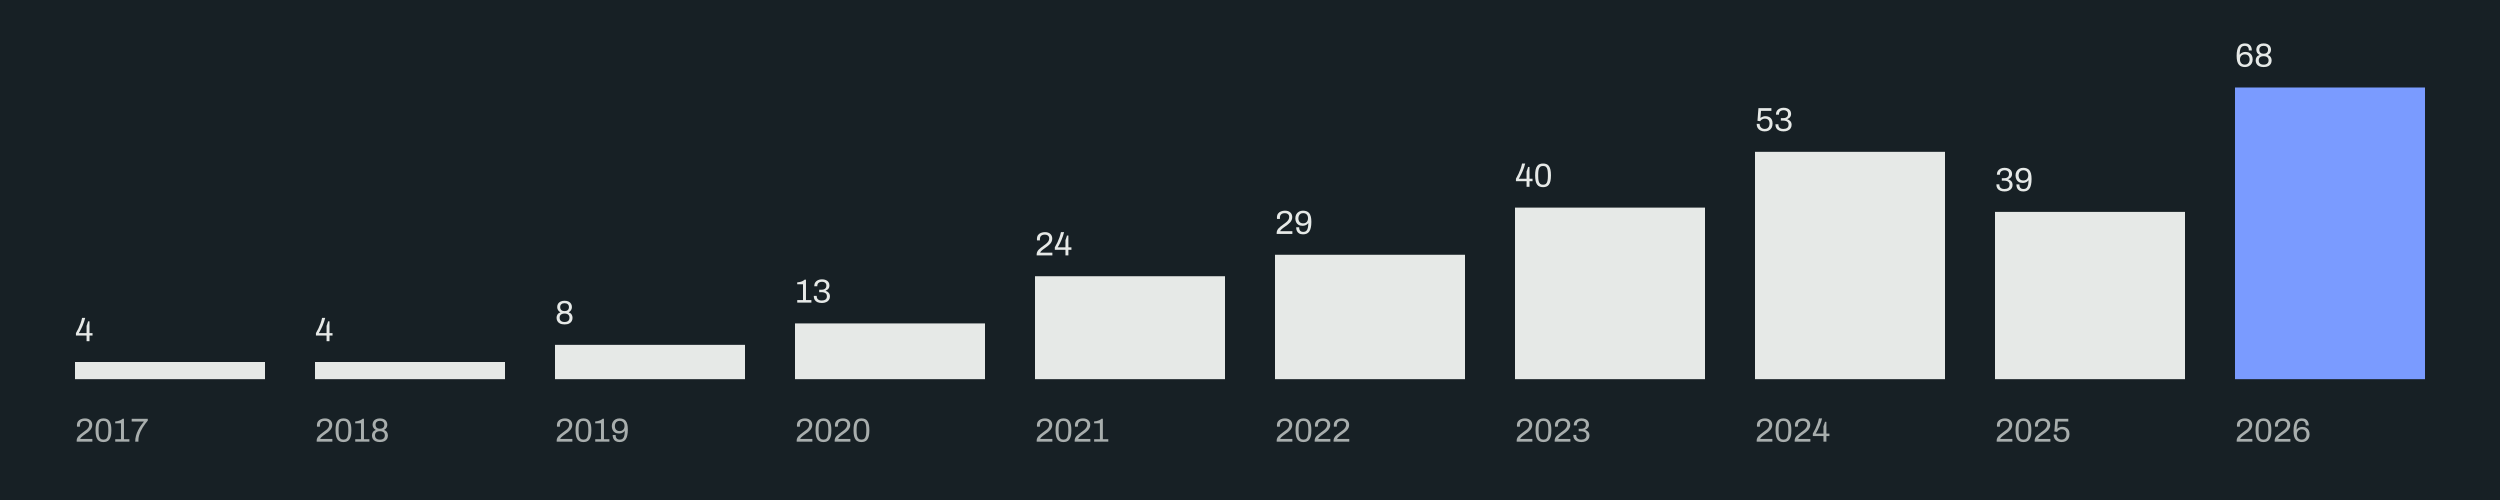
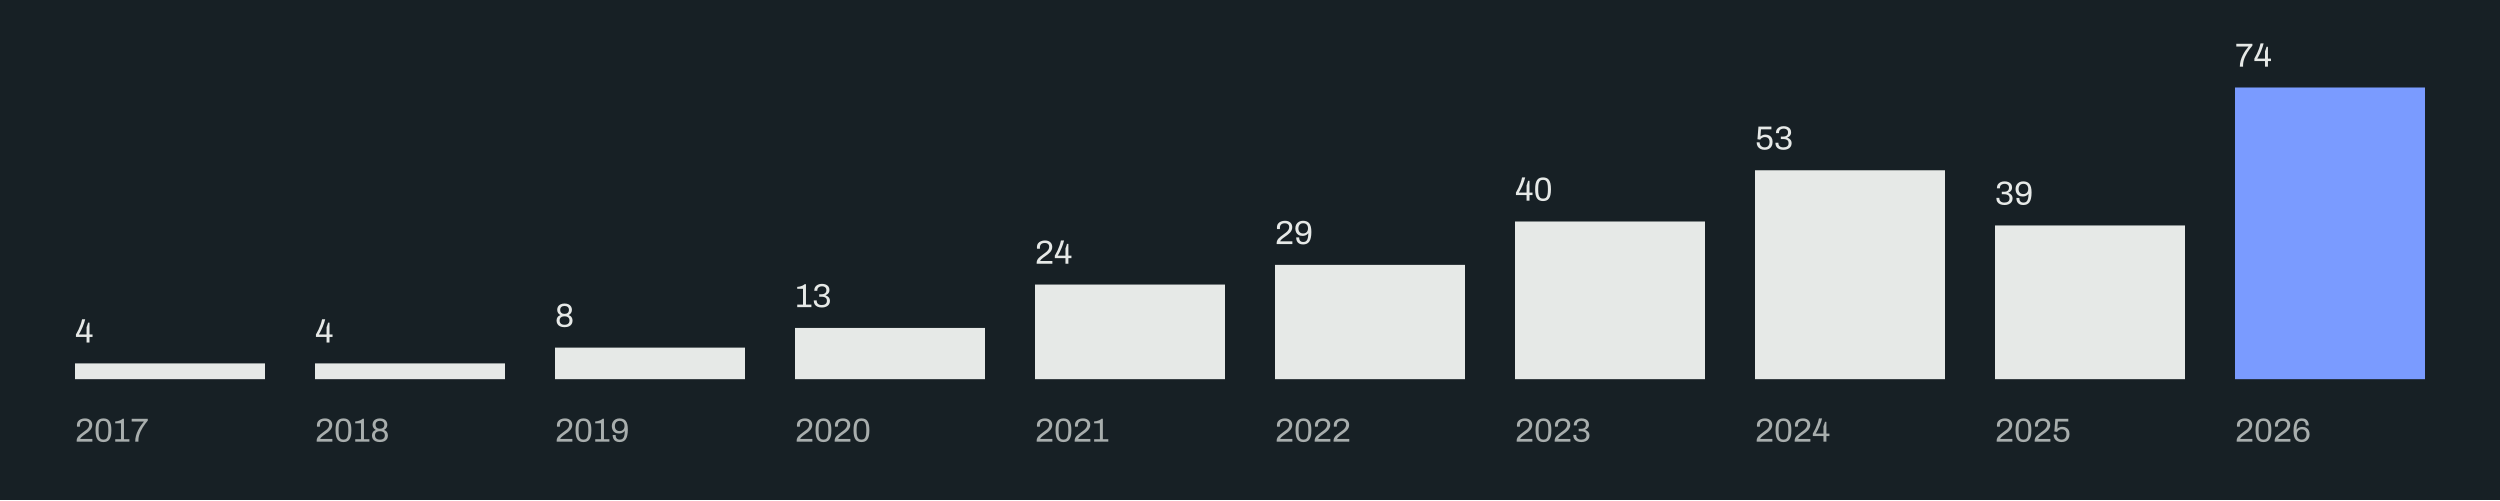
<svg xmlns="http://www.w3.org/2000/svg" width="1200" height="240" viewBox="0 0 1200 240" role="img" aria-labelledby="title desc">
  <defs>
    <path id="a100-400-eight" d="M287 -12Q202 -12 149 15Q96 42 72 87Q47 132 47 187Q47 243 75 286Q103 329 163 352Q115 377 91 418Q66 459 66 509Q66 562 90 605Q115 647 165 673Q214 698 287 698Q360 698 409 673Q458 647 483 605Q508 562 508 509Q508 459 483 418Q458 377 410 352Q471 329 498 286Q526 243 526 187Q526 132 502 87Q477 42 425 15Q372 -12 287 -12ZM287 61Q360 61 397 95Q434 129 434 188Q434 246 397 280Q360 314 287 314Q214 314 176 280Q139 246 139 188Q139 129 176 95Q214 61 287 61ZM287 387Q348 387 383 418Q418 450 418 507Q418 563 383 594Q348 625 287 625Q226 625 191 594Q156 563 156 507Q156 450 191 418Q226 387 287 387Z" />
    <path id="a100-400-five" d="M290 -12Q218 -12 164 15Q110 42 80 92Q50 143 50 213H139Q139 166 159 132Q179 98 214 80Q248 62 290 62Q333 62 366 79Q399 97 417 133Q436 169 436 224Q436 274 419 307Q402 339 371 355Q339 371 298 371Q268 371 241 362Q214 352 192 335Q171 318 157 293L74 306L103 686H492V604H180L164 390Q181 405 202 417Q224 430 252 437Q280 445 316 445Q375 445 423 422Q471 399 499 351Q527 303 527 227Q527 152 499 98Q470 44 417 16Q364 -12 290 -12Z" />
    <path id="a100-400-four" d="M347 0V168H28V242Q70 314 105 387Q139 460 167 537Q194 614 212 698H306Q293 643 274 586Q255 528 232 474Q209 420 186 373Q164 326 144 292Q125 258 113 242H347V460Q353 476 360 494Q366 511 372 530Q378 548 383 564Q388 581 391 596H435V242H526V168H435V0Z" />
    <path id="a100-400-nine" d="M275 -12Q202 -12 156 16Q110 44 89 92Q68 140 68 200H158Q158 154 171 123Q185 92 212 77Q239 62 280 62Q341 62 374 94Q406 125 419 185Q432 245 433 328Q420 306 394 286Q368 267 334 255Q299 244 260 244Q186 244 138 274Q90 303 67 354Q43 405 43 468Q43 538 73 590Q103 641 155 670Q207 698 272 698Q331 698 378 681Q425 664 458 626Q490 588 507 523Q524 459 524 363Q524 258 507 186Q491 114 459 70Q427 27 381 7Q334 -12 275 -12ZM278 317Q327 317 359 338Q392 359 408 394Q424 429 424 472Q424 514 408 549Q393 583 361 604Q328 624 279 624Q230 624 198 603Q166 581 151 546Q135 511 135 467Q135 426 150 392Q165 358 197 337Q228 317 278 317Z" />
    <path id="a100-400-one" d="M67 0V75H240V550H66V606Q103 609 143 617Q182 625 220 642Q258 660 289 688H329V75H492V0Z" />
    <path id="a100-400-seven" d="M145 0Q145 93 169 179Q193 265 232 342Q270 419 316 485Q362 551 406 604H39V686H522V631Q485 588 445 535Q406 483 370 424Q334 366 305 303Q276 240 259 176Q242 111 242 47V0Z" />
    <path id="a100-400-six" d="M300 -12Q241 -12 195 5Q148 22 116 60Q83 98 66 163Q49 227 49 323Q49 429 66 500Q83 572 114 616Q146 659 193 679Q239 698 298 698Q372 698 417 670Q463 642 484 595Q505 547 505 486H415Q415 532 402 563Q389 594 361 609Q334 624 293 624Q233 624 199 592Q166 561 154 501Q141 441 140 358Q154 381 180 400Q205 419 240 431Q275 442 314 442Q388 442 436 412Q484 383 507 332Q530 281 530 218Q530 149 500 97Q470 45 418 16Q366 -12 300 -12ZM294 62Q343 62 375 83Q407 105 423 140Q438 176 438 219Q438 260 423 294Q408 328 377 349Q345 369 296 369Q247 369 214 348Q181 327 165 292Q149 258 149 214Q149 173 165 138Q181 103 213 82Q245 62 294 62Z" />
    <path id="a100-400-three" d="M288 -12Q208 -12 153 12Q98 37 70 82Q42 127 42 189V202H131V189Q131 127 170 95Q210 62 280 62Q350 62 393 92Q436 123 436 190Q436 239 413 265Q390 291 354 301Q317 312 276 312H204V386H279Q317 386 349 398Q381 410 401 438Q420 465 420 509Q420 549 403 574Q385 599 355 612Q325 624 289 624Q249 624 217 610Q185 597 166 570Q148 543 148 502V489H58V507Q58 564 87 607Q117 650 168 674Q220 698 287 698Q353 698 403 677Q454 656 483 615Q512 574 512 514Q512 470 496 440Q480 409 454 389Q428 369 398 356V352Q453 336 490 294Q527 252 527 184Q527 123 496 79Q466 35 411 12Q357 -12 288 -12Z" />
    <path id="a100-400-two" d="M50 0V29Q50 71 66 106Q83 142 110 171Q138 201 173 228Q208 255 244 281Q293 315 334 349Q376 383 401 423Q426 462 426 511Q426 542 412 568Q397 593 368 608Q339 623 294 623Q241 623 209 605Q177 587 162 557Q148 527 148 491V450H61Q60 455 59 465Q58 476 58 490Q58 564 91 610Q124 655 179 676Q234 698 298 698Q355 698 396 683Q437 667 464 640Q491 613 504 579Q517 544 517 506Q517 459 501 420Q484 381 455 347Q425 314 386 283Q346 252 300 220Q268 199 237 175Q206 152 184 128Q162 104 156 82H521V0Z" />
    <path id="a100-400-zero" d="M287 -12Q231 -12 187 5Q143 21 112 62Q81 102 65 170Q49 239 49 343Q49 447 65 516Q81 584 112 624Q143 665 187 681Q231 698 287 698Q343 698 386 681Q430 665 461 624Q492 584 508 516Q524 447 524 343Q524 239 508 170Q492 102 461 62Q430 21 386 5Q343 -12 287 -12ZM287 62Q344 62 376 91Q407 120 419 177Q432 234 432 319V365Q432 451 419 509Q407 566 376 595Q344 624 287 624Q230 624 198 595Q166 566 153 509Q141 452 141 366V321Q141 236 153 178Q166 120 198 91Q230 62 287 62Z" />
  </defs>
  <rect width="1200" height="240" fill="#172025" />
-   <rect x="36.00" y="173.76" width="91.20" height="8.24" fill="#E6E9E7" />
+   <rect x="36.00" y="174.43" width="91.20" height="7.57" fill="#E6E9E7" />
  <g fill="#E6E9E7" opacity="1" aria-label="4">
-     <use href="#a100-400-four" transform="translate(36.00 163.76) scale(0.016 -0.016)" />
+     <use href="#a100-400-four" transform="translate(36.00 164.43) scale(0.016 -0.016)" />
  </g>
  <g fill="#E6E9E7" opacity="0.7" aria-label="2017">
    <use href="#a100-400-two" transform="translate(36.00 212.00) scale(0.016 -0.016)" />
    <use href="#a100-400-zero" transform="translate(45.07 212.00) scale(0.016 -0.016)" />
    <use href="#a100-400-one" transform="translate(54.24 212.00) scale(0.016 -0.016)" />
    <use href="#a100-400-seven" transform="translate(62.58 212.00) scale(0.016 -0.016)" />
  </g>
-   <rect x="151.20" y="173.76" width="91.20" height="8.24" fill="#E6E9E7" />
+   <rect x="151.20" y="174.43" width="91.20" height="7.57" fill="#E6E9E7" />
  <g fill="#E6E9E7" opacity="1" aria-label="4">
-     <use href="#a100-400-four" transform="translate(151.20 163.76) scale(0.016 -0.016)" />
+     <use href="#a100-400-four" transform="translate(151.20 164.43) scale(0.016 -0.016)" />
  </g>
  <g fill="#E6E9E7" opacity="0.7" aria-label="2018">
    <use href="#a100-400-two" transform="translate(151.20 212.00) scale(0.016 -0.016)" />
    <use href="#a100-400-zero" transform="translate(160.27 212.00) scale(0.016 -0.016)" />
    <use href="#a100-400-one" transform="translate(169.44 212.00) scale(0.016 -0.016)" />
    <use href="#a100-400-eight" transform="translate(177.78 212.00) scale(0.016 -0.016)" />
  </g>
-   <rect x="266.40" y="165.53" width="91.20" height="16.47" fill="#E6E9E7" />
+   <rect x="266.40" y="166.86" width="91.20" height="15.14" fill="#E6E9E7" />
  <g fill="#E6E9E7" opacity="1" aria-label="8">
-     <use href="#a100-400-eight" transform="translate(266.40 155.53) scale(0.016 -0.016)" />
+     <use href="#a100-400-eight" transform="translate(266.40 156.86) scale(0.016 -0.016)" />
  </g>
  <g fill="#E6E9E7" opacity="0.7" aria-label="2019">
    <use href="#a100-400-two" transform="translate(266.40 212.00) scale(0.016 -0.016)" />
    <use href="#a100-400-zero" transform="translate(275.47 212.00) scale(0.016 -0.016)" />
    <use href="#a100-400-one" transform="translate(284.64 212.00) scale(0.016 -0.016)" />
    <use href="#a100-400-nine" transform="translate(292.98 212.00) scale(0.016 -0.016)" />
  </g>
-   <rect x="381.60" y="155.24" width="91.20" height="26.76" fill="#E6E9E7" />
+   <rect x="381.60" y="157.41" width="91.20" height="24.59" fill="#E6E9E7" />
  <g fill="#E6E9E7" opacity="1" aria-label="13">
-     <use href="#a100-400-one" transform="translate(381.60 145.24) scale(0.016 -0.016)" />
-     <use href="#a100-400-three" transform="translate(389.94 145.24) scale(0.016 -0.016)" />
+     <use href="#a100-400-one" transform="translate(381.60 147.41) scale(0.016 -0.016)" />
+     <use href="#a100-400-three" transform="translate(389.94 147.41) scale(0.016 -0.016)" />
  </g>
  <g fill="#E6E9E7" opacity="0.7" aria-label="2020">
    <use href="#a100-400-two" transform="translate(381.60 212.00) scale(0.016 -0.016)" />
    <use href="#a100-400-zero" transform="translate(390.67 212.00) scale(0.016 -0.016)" />
    <use href="#a100-400-two" transform="translate(399.84 212.00) scale(0.016 -0.016)" />
    <use href="#a100-400-zero" transform="translate(408.91 212.00) scale(0.016 -0.016)" />
  </g>
-   <rect x="496.80" y="132.59" width="91.20" height="49.41" fill="#E6E9E7" />
+   <rect x="496.80" y="136.59" width="91.20" height="45.41" fill="#E6E9E7" />
  <g fill="#E6E9E7" opacity="1" aria-label="24">
-     <use href="#a100-400-two" transform="translate(496.80 122.59) scale(0.016 -0.016)" />
-     <use href="#a100-400-four" transform="translate(505.87 122.59) scale(0.016 -0.016)" />
+     <use href="#a100-400-two" transform="translate(496.80 126.59) scale(0.016 -0.016)" />
+     <use href="#a100-400-four" transform="translate(505.87 126.59) scale(0.016 -0.016)" />
  </g>
  <g fill="#E6E9E7" opacity="0.7" aria-label="2021">
    <use href="#a100-400-two" transform="translate(496.80 212.00) scale(0.016 -0.016)" />
    <use href="#a100-400-zero" transform="translate(505.87 212.00) scale(0.016 -0.016)" />
    <use href="#a100-400-two" transform="translate(515.04 212.00) scale(0.016 -0.016)" />
    <use href="#a100-400-one" transform="translate(524.11 212.00) scale(0.016 -0.016)" />
  </g>
-   <rect x="612.00" y="122.29" width="91.20" height="59.71" fill="#E6E9E7" />
+   <rect x="612.00" y="127.14" width="91.20" height="54.86" fill="#E6E9E7" />
  <g fill="#E6E9E7" opacity="1" aria-label="29">
-     <use href="#a100-400-two" transform="translate(612.00 112.29) scale(0.016 -0.016)" />
-     <use href="#a100-400-nine" transform="translate(621.07 112.29) scale(0.016 -0.016)" />
+     <use href="#a100-400-two" transform="translate(612.00 117.14) scale(0.016 -0.016)" />
+     <use href="#a100-400-nine" transform="translate(621.07 117.14) scale(0.016 -0.016)" />
  </g>
  <g fill="#E6E9E7" opacity="0.7" aria-label="2022">
    <use href="#a100-400-two" transform="translate(612.00 212.00) scale(0.016 -0.016)" />
    <use href="#a100-400-zero" transform="translate(621.07 212.00) scale(0.016 -0.016)" />
    <use href="#a100-400-two" transform="translate(630.24 212.00) scale(0.016 -0.016)" />
    <use href="#a100-400-two" transform="translate(639.31 212.00) scale(0.016 -0.016)" />
  </g>
-   <rect x="727.20" y="99.65" width="91.20" height="82.35" fill="#E6E9E7" />
+   <rect x="727.20" y="106.32" width="91.20" height="75.68" fill="#E6E9E7" />
  <g fill="#E6E9E7" opacity="1" aria-label="40">
-     <use href="#a100-400-four" transform="translate(727.20 89.65) scale(0.016 -0.016)" />
-     <use href="#a100-400-zero" transform="translate(736.08 89.65) scale(0.016 -0.016)" />
+     <use href="#a100-400-four" transform="translate(727.20 96.32) scale(0.016 -0.016)" />
+     <use href="#a100-400-zero" transform="translate(736.08 96.32) scale(0.016 -0.016)" />
  </g>
  <g fill="#E6E9E7" opacity="0.7" aria-label="2023">
    <use href="#a100-400-two" transform="translate(727.20 212.00) scale(0.016 -0.016)" />
    <use href="#a100-400-zero" transform="translate(736.27 212.00) scale(0.016 -0.016)" />
    <use href="#a100-400-two" transform="translate(745.44 212.00) scale(0.016 -0.016)" />
    <use href="#a100-400-three" transform="translate(754.51 212.00) scale(0.016 -0.016)" />
  </g>
-   <rect x="842.40" y="72.88" width="91.20" height="109.12" fill="#E6E9E7" />
+   <rect x="842.40" y="81.73" width="91.20" height="100.27" fill="#E6E9E7" />
  <g fill="#E6E9E7" opacity="1" aria-label="53">
-     <use href="#a100-400-five" transform="translate(842.40 62.88) scale(0.016 -0.016)" />
-     <use href="#a100-400-three" transform="translate(851.54 62.88) scale(0.016 -0.016)" />
+     <use href="#a100-400-five" transform="translate(842.40 71.73) scale(0.016 -0.016)" />
+     <use href="#a100-400-three" transform="translate(851.54 71.73) scale(0.016 -0.016)" />
  </g>
  <g fill="#E6E9E7" opacity="0.7" aria-label="2024">
    <use href="#a100-400-two" transform="translate(842.40 212.00) scale(0.016 -0.016)" />
    <use href="#a100-400-zero" transform="translate(851.47 212.00) scale(0.016 -0.016)" />
    <use href="#a100-400-two" transform="translate(860.64 212.00) scale(0.016 -0.016)" />
    <use href="#a100-400-four" transform="translate(869.71 212.00) scale(0.016 -0.016)" />
  </g>
-   <rect x="957.60" y="101.71" width="91.20" height="80.29" fill="#E6E9E7" />
+   <rect x="957.60" y="108.22" width="91.20" height="73.78" fill="#E6E9E7" />
  <g fill="#E6E9E7" opacity="1" aria-label="39">
-     <use href="#a100-400-three" transform="translate(957.60 91.71) scale(0.016 -0.016)" />
-     <use href="#a100-400-nine" transform="translate(966.77 91.71) scale(0.016 -0.016)" />
+     <use href="#a100-400-three" transform="translate(957.60 98.22) scale(0.016 -0.016)" />
+     <use href="#a100-400-nine" transform="translate(966.77 98.22) scale(0.016 -0.016)" />
  </g>
  <g fill="#E6E9E7" opacity="0.7" aria-label="2025">
    <use href="#a100-400-two" transform="translate(957.60 212.00) scale(0.016 -0.016)" />
    <use href="#a100-400-zero" transform="translate(966.67 212.00) scale(0.016 -0.016)" />
    <use href="#a100-400-two" transform="translate(975.84 212.00) scale(0.016 -0.016)" />
    <use href="#a100-400-five" transform="translate(984.91 212.00) scale(0.016 -0.016)" />
  </g>
  <rect x="1072.80" y="42.00" width="91.20" height="140.00" fill="#7A9BFF" />
-   <g fill="#E6E9E7" opacity="1" aria-label="68">
-     <use href="#a100-400-six" transform="translate(1072.80 32.00) scale(0.016 -0.016)" />
-     <use href="#a100-400-eight" transform="translate(1081.97 32.00) scale(0.016 -0.016)" />
+   <g fill="#E6E9E7" opacity="1" aria-label="74">
+     <use href="#a100-400-seven" transform="translate(1072.80 32.00) scale(0.016 -0.016)" />
+     <use href="#a100-400-four" transform="translate(1081.65 32.00) scale(0.016 -0.016)" />
  </g>
  <g fill="#E6E9E7" opacity="0.7" aria-label="2026">
    <use href="#a100-400-two" transform="translate(1072.80 212.00) scale(0.016 -0.016)" />
    <use href="#a100-400-zero" transform="translate(1081.87 212.00) scale(0.016 -0.016)" />
    <use href="#a100-400-two" transform="translate(1091.04 212.00) scale(0.016 -0.016)" />
    <use href="#a100-400-six" transform="translate(1100.11 212.00) scale(0.016 -0.016)" />
  </g>
</svg>
